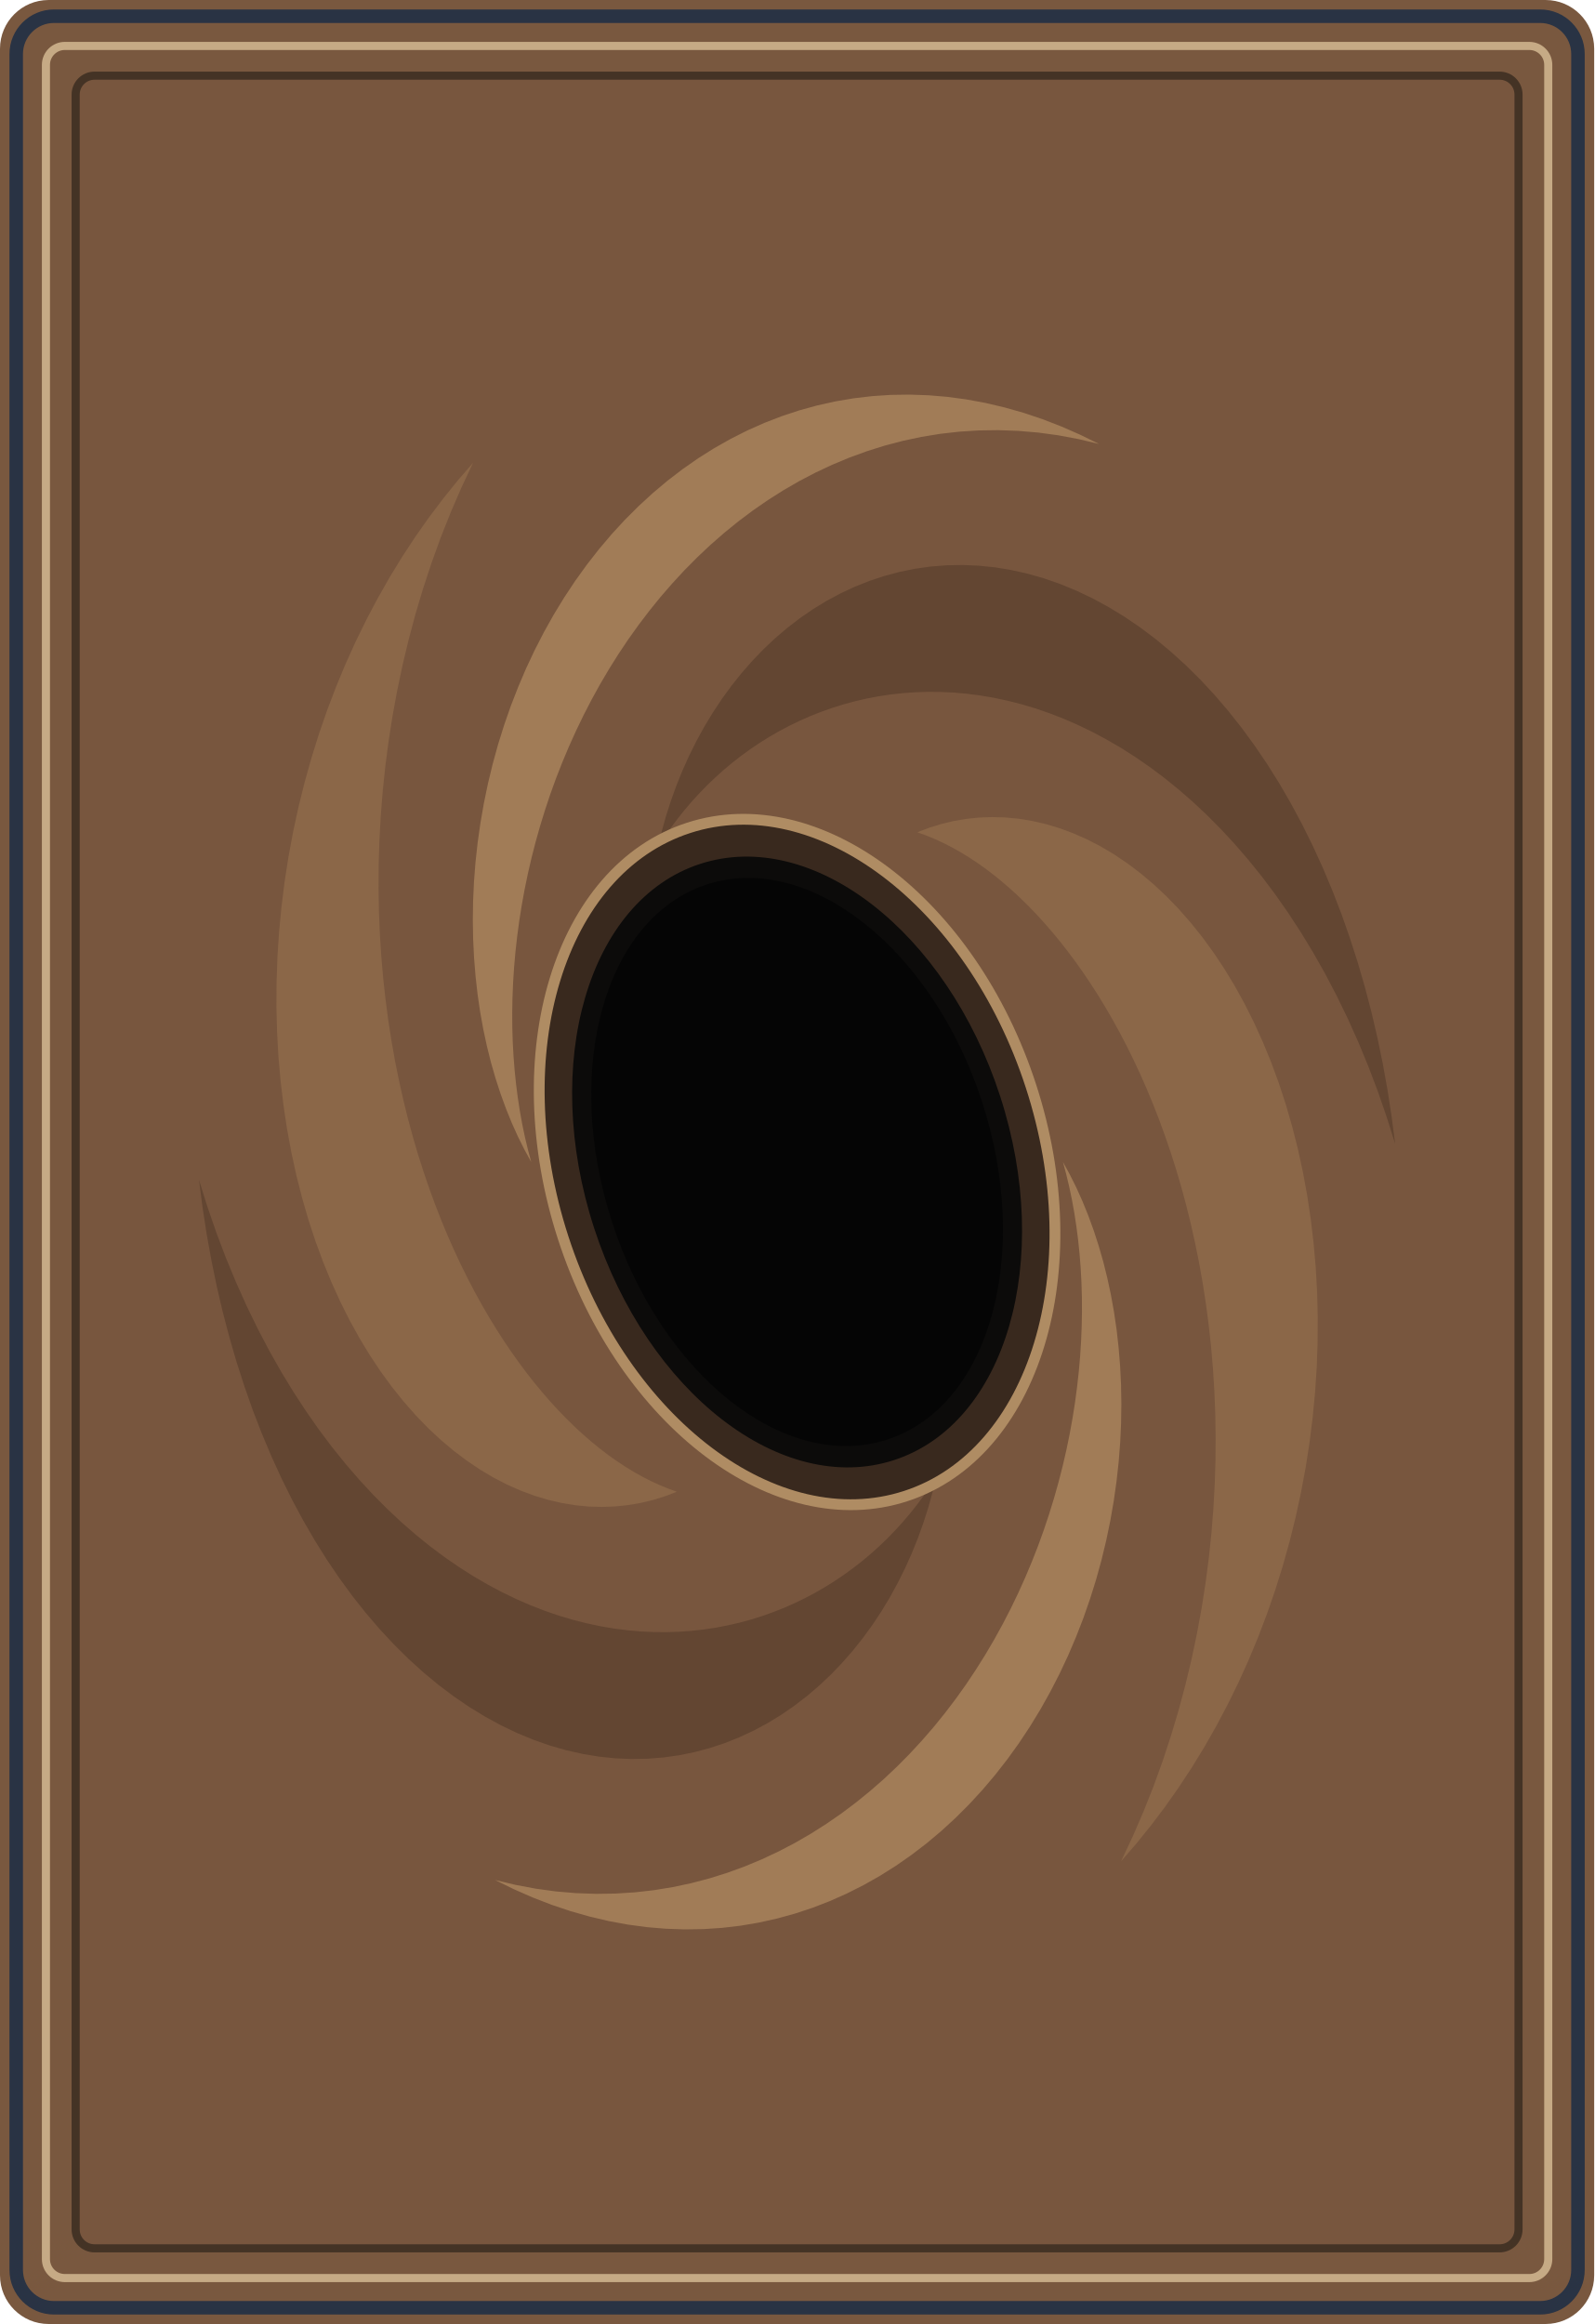
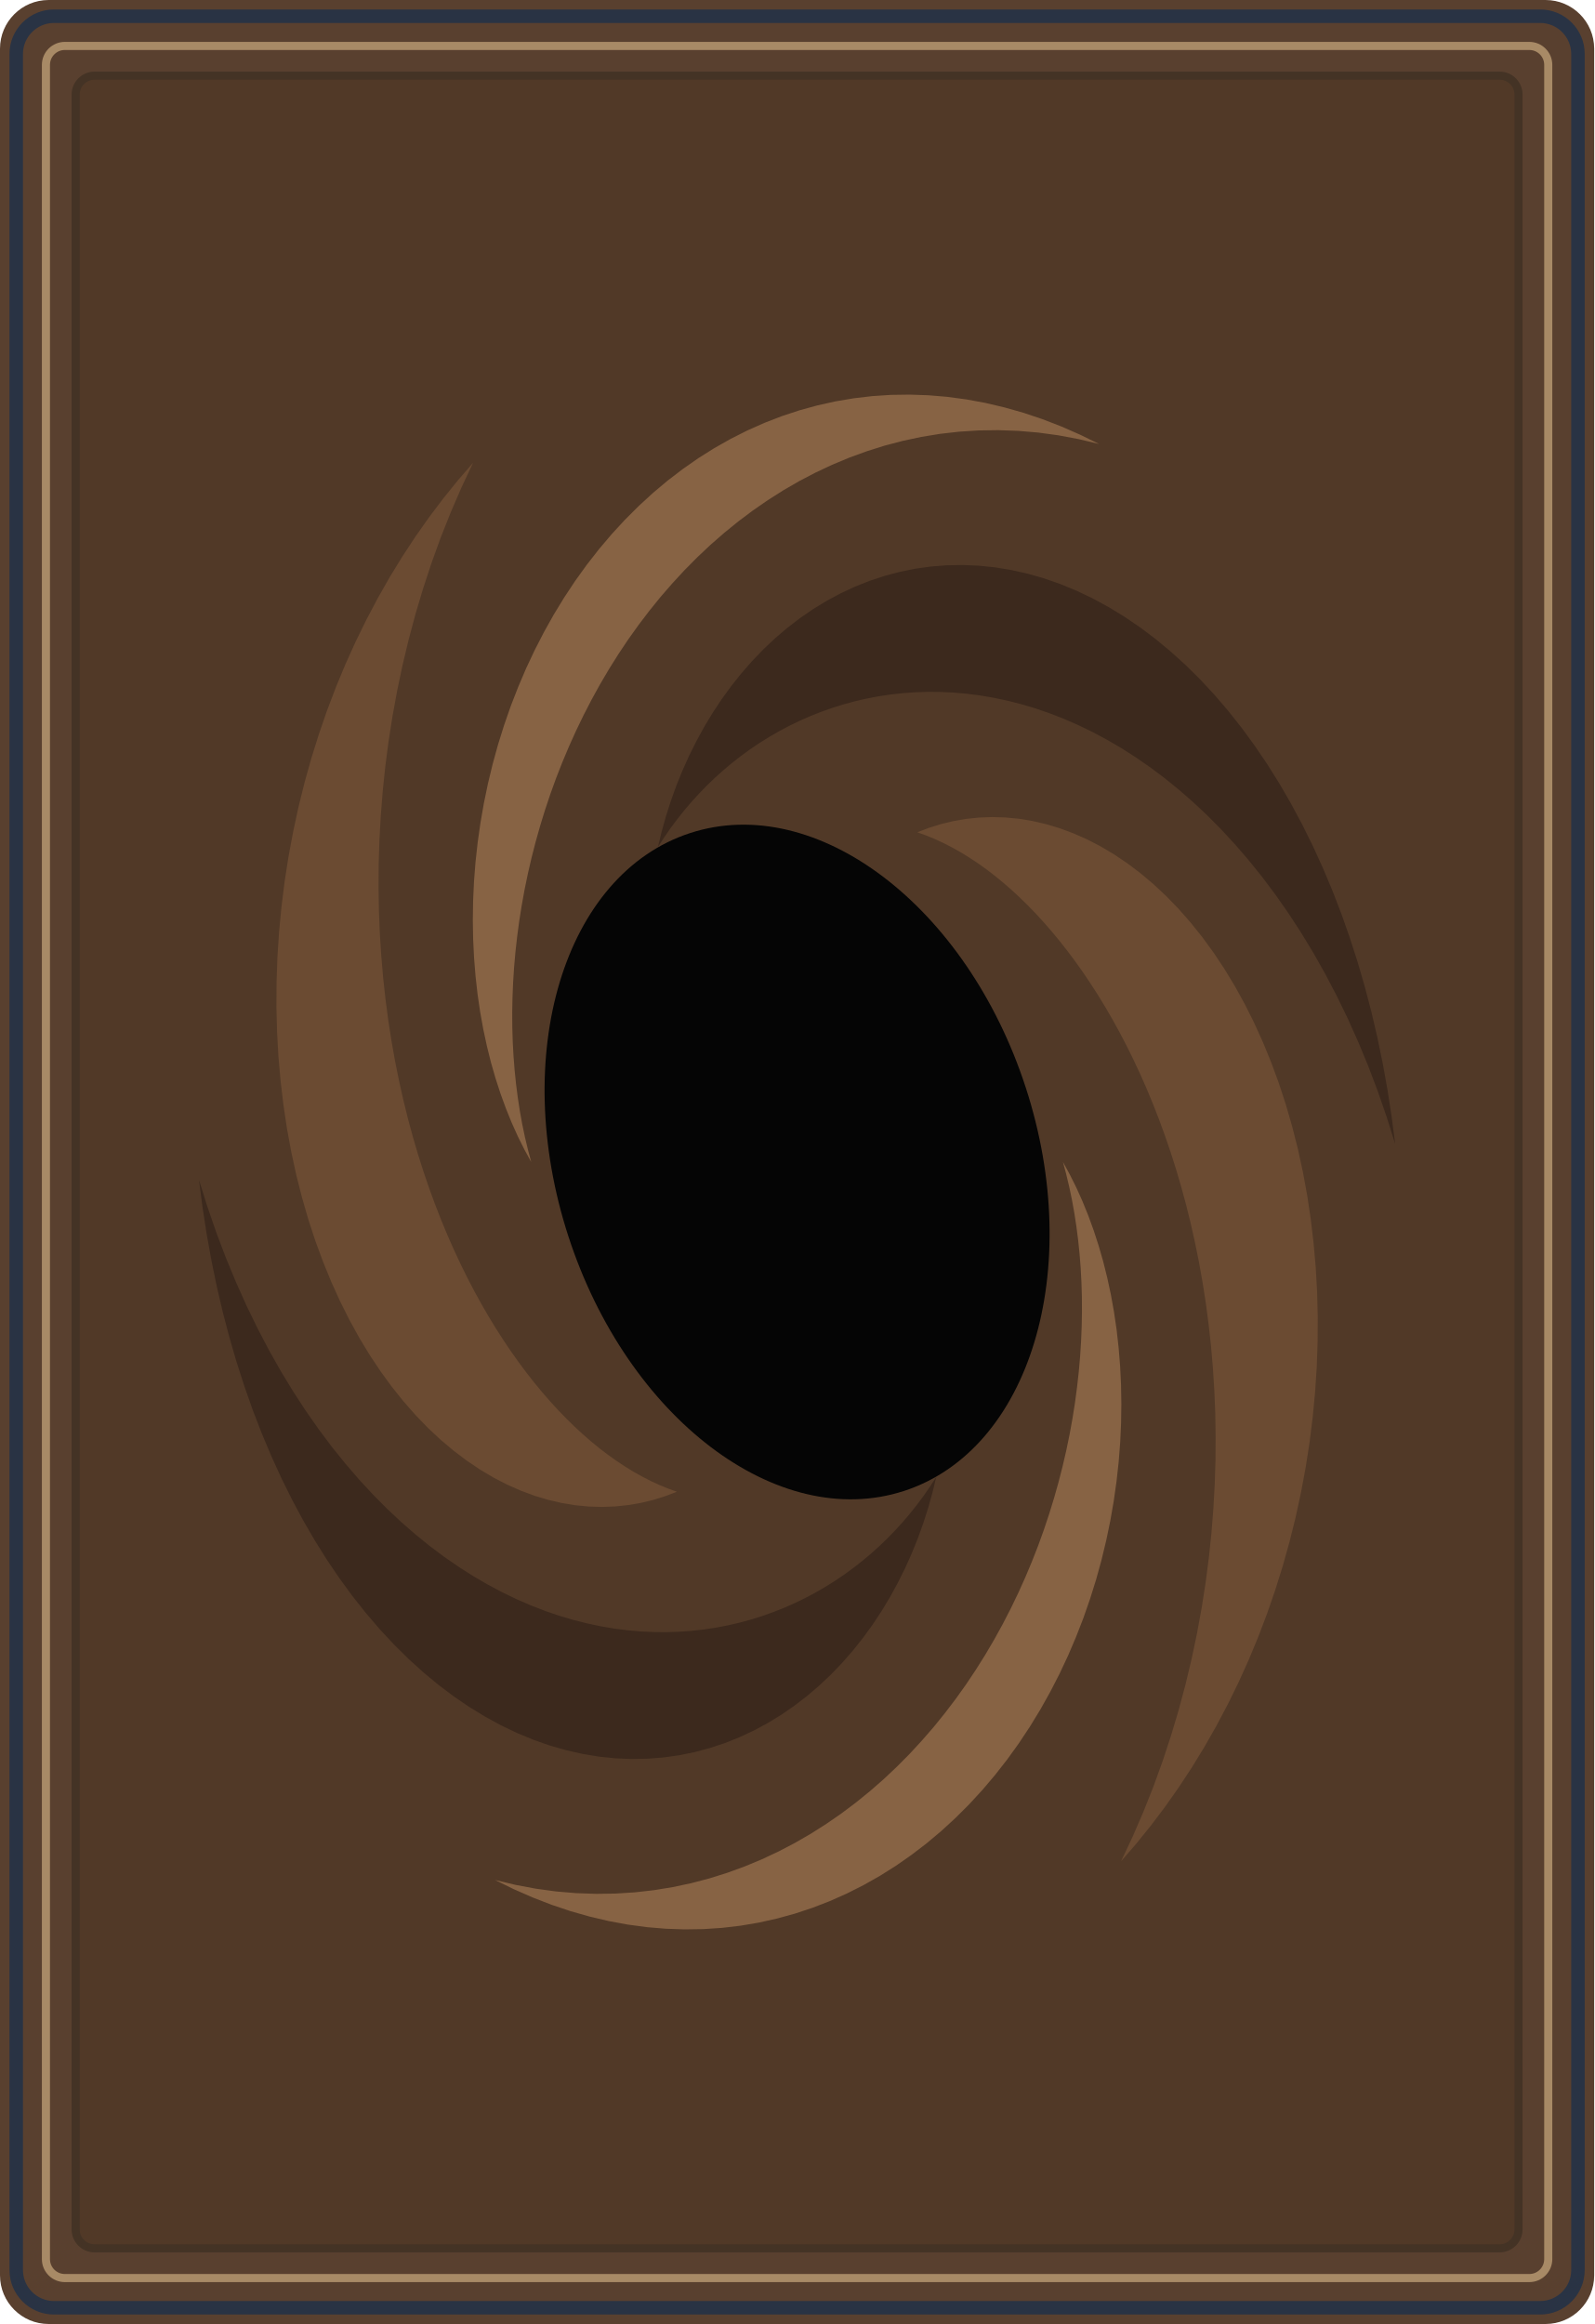
<svg xmlns="http://www.w3.org/2000/svg" width="590" height="860" viewBox="0 0 590 860">
  <g id="matte-brown-frame">
    <defs>
      <clipPath id="back-field">
        <rect x="28" y="28" width="534" height="804" rx="7" />
      </clipPath>
    </defs>
-     <rect width="590" height="860" rx="18" fill="#79583f" />
+     <rect width="590" height="860" rx="18" fill="#59402f" />
    <rect x="6" y="6" width="578" height="848" rx="14" fill="none" stroke="#293344" stroke-width="5" />
-     <rect x="17" y="17" width="556" height="826" rx="7" fill="none" stroke="#c6aa85" stroke-width="3" />
-     <rect x="28" y="28" width="534" height="804" rx="7" fill="#78563e" stroke="#443325" stroke-width="3" />
+     <rect x="17" y="17" width="556" height="826" rx="7" fill="none" stroke="#a88a66" stroke-width="3" />
+     <rect x="28" y="28" width="534" height="804" rx="7" fill="#513927" stroke="#443325" stroke-width="3" />
  </g>
  <g id="broad-currents">
    <g clip-path="url(#back-field)">
      <g id="broad-currents">
-         <path d="M393.40,430.00 L395.92,434.61 L398.33,439.44 L400.61,444.50 L402.75,449.78 L404.75,455.26 L406.60,460.95 L408.29,466.82 L409.80,472.89 L411.14,479.12 L412.29,485.51 L413.25,492.05 L414.00,498.73 L414.55,505.54 L414.89,512.45 L415.01,519.46 L414.91,526.56 L414.58,533.72 L414.02,540.94 L413.22,548.19 L412.19,555.47 L410.92,562.76 L409.41,570.03 L407.66,577.29 L405.67,584.50 L403.43,591.66 L400.96,598.75 L398.24,605.74 L395.30,612.64 L392.11,619.42 L388.70,626.06 L385.06,632.56 L381.19,638.90 L377.11,645.06 L372.81,651.03 L368.31,656.79 L363.61,662.34 L358.71,667.66 L353.62,672.74 L348.36,677.57 L342.92,682.14 L337.31,686.43 L331.55,690.45 L325.64,694.17 L319.59,697.59 L313.40,700.71 L307.10,703.51 L300.68,705.99 L294.16,708.15 L287.54,709.97 L280.84,711.46 L274.06,712.61 L267.22,713.41 L260.31,713.87 L253.36,713.97 L246.38,713.73 L239.36,713.14 L232.32,712.19 L225.27,710.89 L218.22,709.23 L211.17,707.23 L204.14,704.87 L197.14,702.16 L190.16,699.10 L183.23,695.70 L183.23,695.70 L190.78,697.50 L198.30,698.91 L205.77,699.93 L213.19,700.56 L220.53,700.82 L227.79,700.72 L234.97,700.26 L242.05,699.46 L249.02,698.32 L255.87,696.86 L262.61,695.09 L269.22,693.01 L275.69,690.65 L282.02,688.01 L288.20,685.11 L294.24,681.95 L300.12,678.55 L305.83,674.92 L311.39,671.08 L316.78,667.03 L322.00,662.79 L327.05,658.38 L331.92,653.79 L336.63,649.04 L341.15,644.15 L345.51,639.13 L349.68,633.98 L353.68,628.72 L357.51,623.36 L361.15,617.91 L364.63,612.37 L367.93,606.76 L371.06,601.08 L374.02,595.35 L376.81,589.57 L379.43,583.76 L381.89,577.91 L384.19,572.04 L386.32,566.15 L388.29,560.25 L390.11,554.34 L391.77,548.44 L393.28,542.55 L394.64,536.68 L395.85,530.82 L396.91,524.99 L397.83,519.19 L398.60,513.43 L399.24,507.71 L399.74,502.03 L400.10,496.41 L400.33,490.84 L400.43,485.33 L400.40,479.88 L400.24,474.51 L399.95,469.21 L399.54,463.98 L399.01,458.84 L398.36,453.79 L397.60,448.83 L396.72,443.97 L395.72,439.20 L394.61,434.55 L393.40,430.00 Z" fill="#a17c57" />
-         <path d="M346.50,546.57 L345.12,552.27 L343.53,557.96 L341.71,563.63 L339.68,569.27 L337.43,574.84 L334.96,580.34 L332.26,585.75 L329.36,591.06 L326.23,596.24 L322.90,601.27 L319.35,606.15 L315.60,610.86 L311.65,615.37 L307.51,619.68 L303.18,623.77 L298.67,627.62 L293.98,631.22 L289.14,634.56 L284.13,637.62 L278.98,640.39 L273.69,642.86 L268.28,645.02 L262.75,646.85 L257.11,648.36 L251.38,649.53 L245.57,650.35 L239.68,650.81 L233.74,650.92 L227.75,650.67 L221.72,650.05 L215.68,649.05 L209.62,647.69 L203.56,645.96 L197.52,643.85 L191.51,641.37 L185.54,638.52 L179.62,635.30 L173.75,631.72 L167.97,627.78 L162.27,623.49 L156.67,618.84 L151.17,613.86 L145.79,608.54 L140.54,602.89 L135.42,596.92 L130.45,590.64 L125.64,584.06 L120.98,577.19 L116.50,570.04 L112.20,562.62 L108.08,554.94 L104.15,547.01 L100.42,538.84 L96.89,530.45 L93.56,521.84 L90.46,513.03 L87.56,504.03 L84.89,494.85 L82.44,485.50 L80.22,476.00 L78.23,466.35 L76.47,456.57 L74.94,446.66 L73.65,436.65 L73.65,436.65 L76.75,446.52 L80.07,456.13 L83.60,465.45 L87.34,474.47 L91.25,483.20 L95.35,491.62 L99.60,499.73 L104.01,507.53 L108.56,515.01 L113.23,522.16 L118.01,529.00 L122.90,535.51 L127.89,541.70 L132.95,547.57 L138.08,553.11 L143.27,558.34 L148.51,563.25 L153.79,567.85 L159.10,572.15 L164.43,576.14 L169.78,579.83 L175.12,583.24 L180.47,586.35 L185.80,589.19 L191.11,591.75 L196.40,594.05 L201.65,596.09 L206.87,597.88 L212.05,599.42 L217.18,600.72 L222.26,601.80 L227.28,602.65 L232.25,603.29 L237.15,603.72 L241.99,603.94 L246.76,603.98 L251.46,603.82 L256.08,603.48 L260.63,602.97 L265.11,602.29 L269.50,601.44 L273.82,600.44 L278.06,599.28 L282.21,597.97 L286.28,596.52 L290.27,594.94 L294.18,593.21 L297.99,591.36 L301.73,589.38 L305.37,587.27 L308.93,585.05 L312.39,582.71 L315.77,580.25 L319.05,577.69 L322.24,575.02 L325.34,572.24 L328.34,569.36 L331.24,566.37 L334.05,563.30 L336.75,560.13 L339.35,556.86 L341.84,553.52 L344.22,550.08 L346.50,546.57 Z" fill="#634632" />
-         <path d="M250.51,552.02 L246.17,553.67 L241.71,555.06 L237.14,556.16 L232.46,556.96 L227.69,557.46 L222.84,557.64 L217.93,557.50 L212.95,557.02 L207.94,556.20 L202.89,555.03 L197.83,553.51 L192.77,551.63 L187.71,549.40 L182.68,546.80 L177.69,543.84 L172.76,540.52 L167.89,536.84 L163.10,532.81 L158.40,528.42 L153.82,523.69 L149.36,518.61 L145.03,513.21 L140.85,507.48 L136.83,501.43 L132.98,495.08 L129.32,488.44 L125.85,481.51 L122.59,474.32 L119.54,466.87 L116.71,459.19 L114.12,451.28 L111.77,443.15 L109.66,434.84 L107.81,426.35 L106.22,417.70 L104.90,408.90 L103.84,399.98 L103.05,390.96 L102.54,381.84 L102.31,372.65 L102.36,363.40 L102.68,354.12 L103.29,344.82 L104.18,335.51 L105.34,326.22 L106.78,316.96 L108.50,307.74 L110.48,298.59 L112.73,289.52 L115.25,280.53 L118.02,271.66 L121.05,262.90 L124.33,254.27 L127.85,245.79 L131.61,237.47 L135.60,229.32 L139.82,221.34 L144.25,213.55 L148.90,205.96 L153.75,198.58 L158.80,191.41 L164.05,184.46 L169.47,177.74 L175.08,171.26 L175.08,171.26 L170.79,180.39 L166.80,189.62 L163.10,198.94 L159.70,208.33 L156.60,217.76 L153.77,227.22 L151.24,236.69 L148.98,246.15 L146.99,255.59 L145.27,264.99 L143.81,274.33 L142.60,283.60 L141.64,292.79 L140.92,301.88 L140.43,310.86 L140.15,319.72 L140.10,328.46 L140.24,337.05 L140.58,345.50 L141.11,353.80 L141.81,361.93 L142.69,369.90 L143.72,377.70 L144.91,385.33 L146.23,392.77 L147.70,400.04 L149.29,407.12 L150.99,414.02 L152.81,420.73 L154.73,427.26 L156.75,433.61 L158.86,439.77 L161.05,445.76 L163.32,451.56 L165.65,457.18 L168.06,462.63 L170.53,467.91 L173.05,473.01 L175.63,477.95 L178.26,482.72 L180.93,487.33 L183.65,491.78 L186.41,496.07 L189.20,500.21 L192.03,504.19 L194.89,508.03 L197.78,511.71 L200.71,515.25 L203.66,518.64 L206.63,521.89 L209.64,524.99 L212.67,527.95 L215.72,530.77 L218.80,533.44 L221.89,535.97 L225.01,538.36 L228.15,540.59 L231.30,542.68 L234.47,544.62 L237.66,546.41 L240.86,548.05 L244.06,549.53 L247.28,550.85 L250.51,552.02 Z" fill="#8b6748" />
+         <path d="M393.40,430.00 L395.92,434.61 L398.33,439.44 L400.61,444.50 L402.75,449.78 L404.75,455.26 L406.60,460.95 L408.29,466.82 L409.80,472.89 L411.14,479.12 L412.29,485.51 L413.25,492.05 L414.00,498.73 L414.55,505.54 L414.89,512.45 L415.01,519.46 L414.91,526.56 L414.58,533.72 L414.02,540.94 L413.22,548.19 L412.19,555.47 L410.92,562.76 L409.41,570.03 L407.66,577.29 L405.67,584.50 L403.43,591.66 L400.96,598.75 L398.24,605.74 L395.30,612.64 L392.11,619.42 L388.70,626.06 L385.06,632.56 L381.19,638.90 L377.11,645.06 L372.81,651.03 L368.31,656.79 L363.61,662.34 L358.71,667.66 L353.62,672.74 L348.36,677.57 L342.92,682.14 L337.31,686.43 L331.55,690.45 L325.64,694.17 L319.59,697.59 L313.40,700.71 L307.10,703.51 L300.68,705.99 L294.16,708.15 L287.54,709.97 L280.84,711.46 L274.06,712.61 L267.22,713.41 L260.31,713.87 L253.36,713.97 L246.38,713.73 L239.36,713.14 L232.32,712.19 L225.27,710.89 L218.22,709.23 L211.17,707.23 L204.14,704.87 L197.14,702.16 L190.16,699.10 L183.23,695.70 L183.23,695.70 L190.78,697.50 L198.30,698.91 L205.77,699.93 L213.19,700.56 L220.53,700.82 L227.79,700.72 L234.97,700.26 L242.05,699.46 L249.02,698.32 L255.87,696.86 L262.61,695.09 L269.22,693.01 L275.69,690.65 L282.02,688.01 L288.20,685.11 L294.24,681.95 L300.12,678.55 L305.83,674.92 L311.39,671.08 L316.78,667.03 L322.00,662.79 L327.05,658.38 L331.92,653.79 L336.63,649.04 L341.15,644.15 L345.51,639.13 L349.68,633.98 L353.68,628.72 L357.51,623.36 L361.15,617.91 L364.63,612.37 L367.93,606.76 L371.06,601.08 L374.02,595.35 L376.81,589.57 L379.43,583.76 L381.89,577.91 L384.19,572.04 L386.32,566.15 L388.29,560.25 L390.11,554.34 L391.77,548.44 L393.28,542.55 L394.64,536.68 L395.85,530.82 L396.91,524.99 L397.83,519.19 L398.60,513.43 L399.24,507.71 L399.74,502.03 L400.10,496.41 L400.33,490.84 L400.43,485.33 L400.40,479.88 L400.24,474.51 L399.95,469.21 L399.54,463.98 L399.01,458.84 L398.36,453.79 L397.60,448.83 L396.72,443.97 L395.72,439.20 L394.61,434.55 L393.40,430.00 Z" fill="#876344" />
+         <path d="M346.50,546.57 L345.12,552.27 L343.53,557.96 L341.71,563.63 L339.68,569.27 L337.43,574.84 L334.96,580.34 L332.26,585.75 L329.36,591.06 L326.23,596.24 L322.90,601.27 L319.35,606.15 L315.60,610.86 L311.65,615.37 L307.51,619.68 L303.18,623.77 L298.67,627.62 L293.98,631.22 L289.14,634.56 L284.13,637.62 L278.98,640.39 L273.69,642.86 L268.28,645.02 L262.75,646.85 L257.11,648.36 L251.38,649.53 L245.57,650.35 L239.68,650.81 L233.74,650.92 L227.75,650.67 L221.72,650.05 L215.68,649.05 L209.62,647.69 L203.56,645.96 L197.52,643.85 L191.51,641.37 L185.54,638.52 L179.62,635.30 L173.75,631.72 L167.97,627.78 L162.27,623.49 L156.67,618.84 L151.17,613.86 L145.79,608.54 L140.54,602.89 L135.42,596.92 L130.45,590.64 L125.64,584.06 L120.98,577.19 L116.50,570.04 L112.20,562.62 L108.08,554.94 L104.15,547.01 L100.42,538.84 L96.89,530.45 L93.56,521.84 L90.46,513.03 L87.56,504.03 L84.89,494.85 L82.44,485.50 L80.22,476.00 L78.23,466.35 L76.47,456.57 L74.94,446.66 L73.65,436.65 L73.65,436.65 L76.75,446.52 L80.07,456.13 L83.60,465.45 L87.34,474.47 L91.25,483.20 L95.35,491.62 L99.60,499.73 L104.01,507.53 L108.56,515.01 L113.23,522.16 L118.01,529.00 L122.90,535.51 L127.89,541.70 L132.95,547.57 L138.08,553.11 L143.27,558.34 L148.51,563.25 L153.79,567.85 L159.10,572.15 L164.43,576.14 L169.78,579.83 L175.12,583.24 L180.47,586.35 L185.80,589.19 L191.11,591.75 L196.40,594.05 L201.65,596.09 L206.87,597.88 L212.05,599.42 L217.18,600.72 L222.26,601.80 L227.28,602.65 L232.25,603.29 L237.15,603.72 L241.99,603.94 L246.76,603.98 L251.46,603.82 L256.08,603.48 L260.63,602.97 L265.11,602.29 L269.50,601.44 L273.82,600.44 L278.06,599.28 L282.21,597.97 L286.28,596.52 L290.27,594.94 L294.18,593.21 L297.99,591.36 L301.73,589.38 L305.37,587.27 L308.93,585.05 L312.39,582.71 L315.77,580.25 L319.05,577.69 L322.24,575.02 L325.34,572.24 L328.34,569.36 L331.24,566.37 L334.05,563.30 L336.75,560.13 L339.35,556.86 L341.84,553.52 L344.22,550.08 L346.50,546.57 Z" fill="#3c291d" />
+         <path d="M250.51,552.02 L246.17,553.67 L241.71,555.06 L237.14,556.16 L232.46,556.96 L227.69,557.46 L222.84,557.64 L217.93,557.50 L212.95,557.02 L207.94,556.20 L202.89,555.03 L197.83,553.51 L192.77,551.63 L187.71,549.40 L182.68,546.80 L177.69,543.84 L172.76,540.52 L167.89,536.84 L163.10,532.81 L158.40,528.42 L153.82,523.69 L149.36,518.61 L145.03,513.21 L140.85,507.48 L136.83,501.43 L132.98,495.08 L129.32,488.44 L125.85,481.51 L122.59,474.32 L119.54,466.87 L116.71,459.19 L114.12,451.28 L111.77,443.15 L109.66,434.84 L107.81,426.35 L106.22,417.70 L104.90,408.90 L103.84,399.98 L103.05,390.96 L102.54,381.84 L102.31,372.65 L102.36,363.40 L102.68,354.12 L103.29,344.82 L104.18,335.51 L105.34,326.22 L106.78,316.96 L108.50,307.74 L110.48,298.59 L112.73,289.52 L115.25,280.53 L118.02,271.66 L121.05,262.90 L124.33,254.27 L127.85,245.79 L131.61,237.47 L135.60,229.32 L139.82,221.34 L144.25,213.55 L148.90,205.96 L153.75,198.58 L158.80,191.41 L164.05,184.46 L169.47,177.74 L175.08,171.26 L175.08,171.26 L170.79,180.39 L166.80,189.62 L163.10,198.94 L159.70,208.33 L156.60,217.76 L153.77,227.22 L151.24,236.69 L148.98,246.15 L146.99,255.59 L145.27,264.99 L143.81,274.33 L142.60,283.60 L141.64,292.79 L140.92,301.88 L140.43,310.86 L140.15,319.72 L140.10,328.46 L140.24,337.05 L140.58,345.50 L141.11,353.80 L141.81,361.93 L142.69,369.90 L143.72,377.70 L144.91,385.33 L146.23,392.77 L147.70,400.04 L149.29,407.12 L150.99,414.02 L152.81,420.73 L154.73,427.26 L156.75,433.61 L158.86,439.77 L161.05,445.76 L163.32,451.56 L165.65,457.18 L168.06,462.63 L170.53,467.91 L173.05,473.01 L175.63,477.95 L178.26,482.72 L180.93,487.33 L183.65,491.78 L186.41,496.07 L189.20,500.21 L192.03,504.19 L194.89,508.03 L197.78,511.71 L200.71,515.25 L203.66,518.64 L206.63,521.89 L209.64,524.99 L212.67,527.95 L215.72,530.77 L218.80,533.44 L221.89,535.97 L225.01,538.36 L228.15,540.59 L231.30,542.68 L234.47,544.62 L237.66,546.41 L240.86,548.05 L244.06,549.53 L247.28,550.85 L250.51,552.02 Z" fill="#6b4b32" />
      </g>
      <use href="#broad-currents" transform="rotate(180 295 430)" />
    </g>
  </g>
  <g id="black-hole-centre">
-     <g transform="rotate(-18 295 430)">
-       <ellipse cx="295" cy="430" rx="91" ry="130" fill="#39291e" stroke="#af8c63" stroke-width="4" />
-       <ellipse cx="295" cy="430" rx="79" ry="116" fill="#0c0b0a" />
-       <ellipse cx="295" cy="430" rx="72" ry="108" fill="#050505" />
-     </g>
+     <ellipse cx="295" cy="430" rx="89" ry="128" transform="rotate(-18 295 430)" fill="#050505" />
  </g>
</svg>
